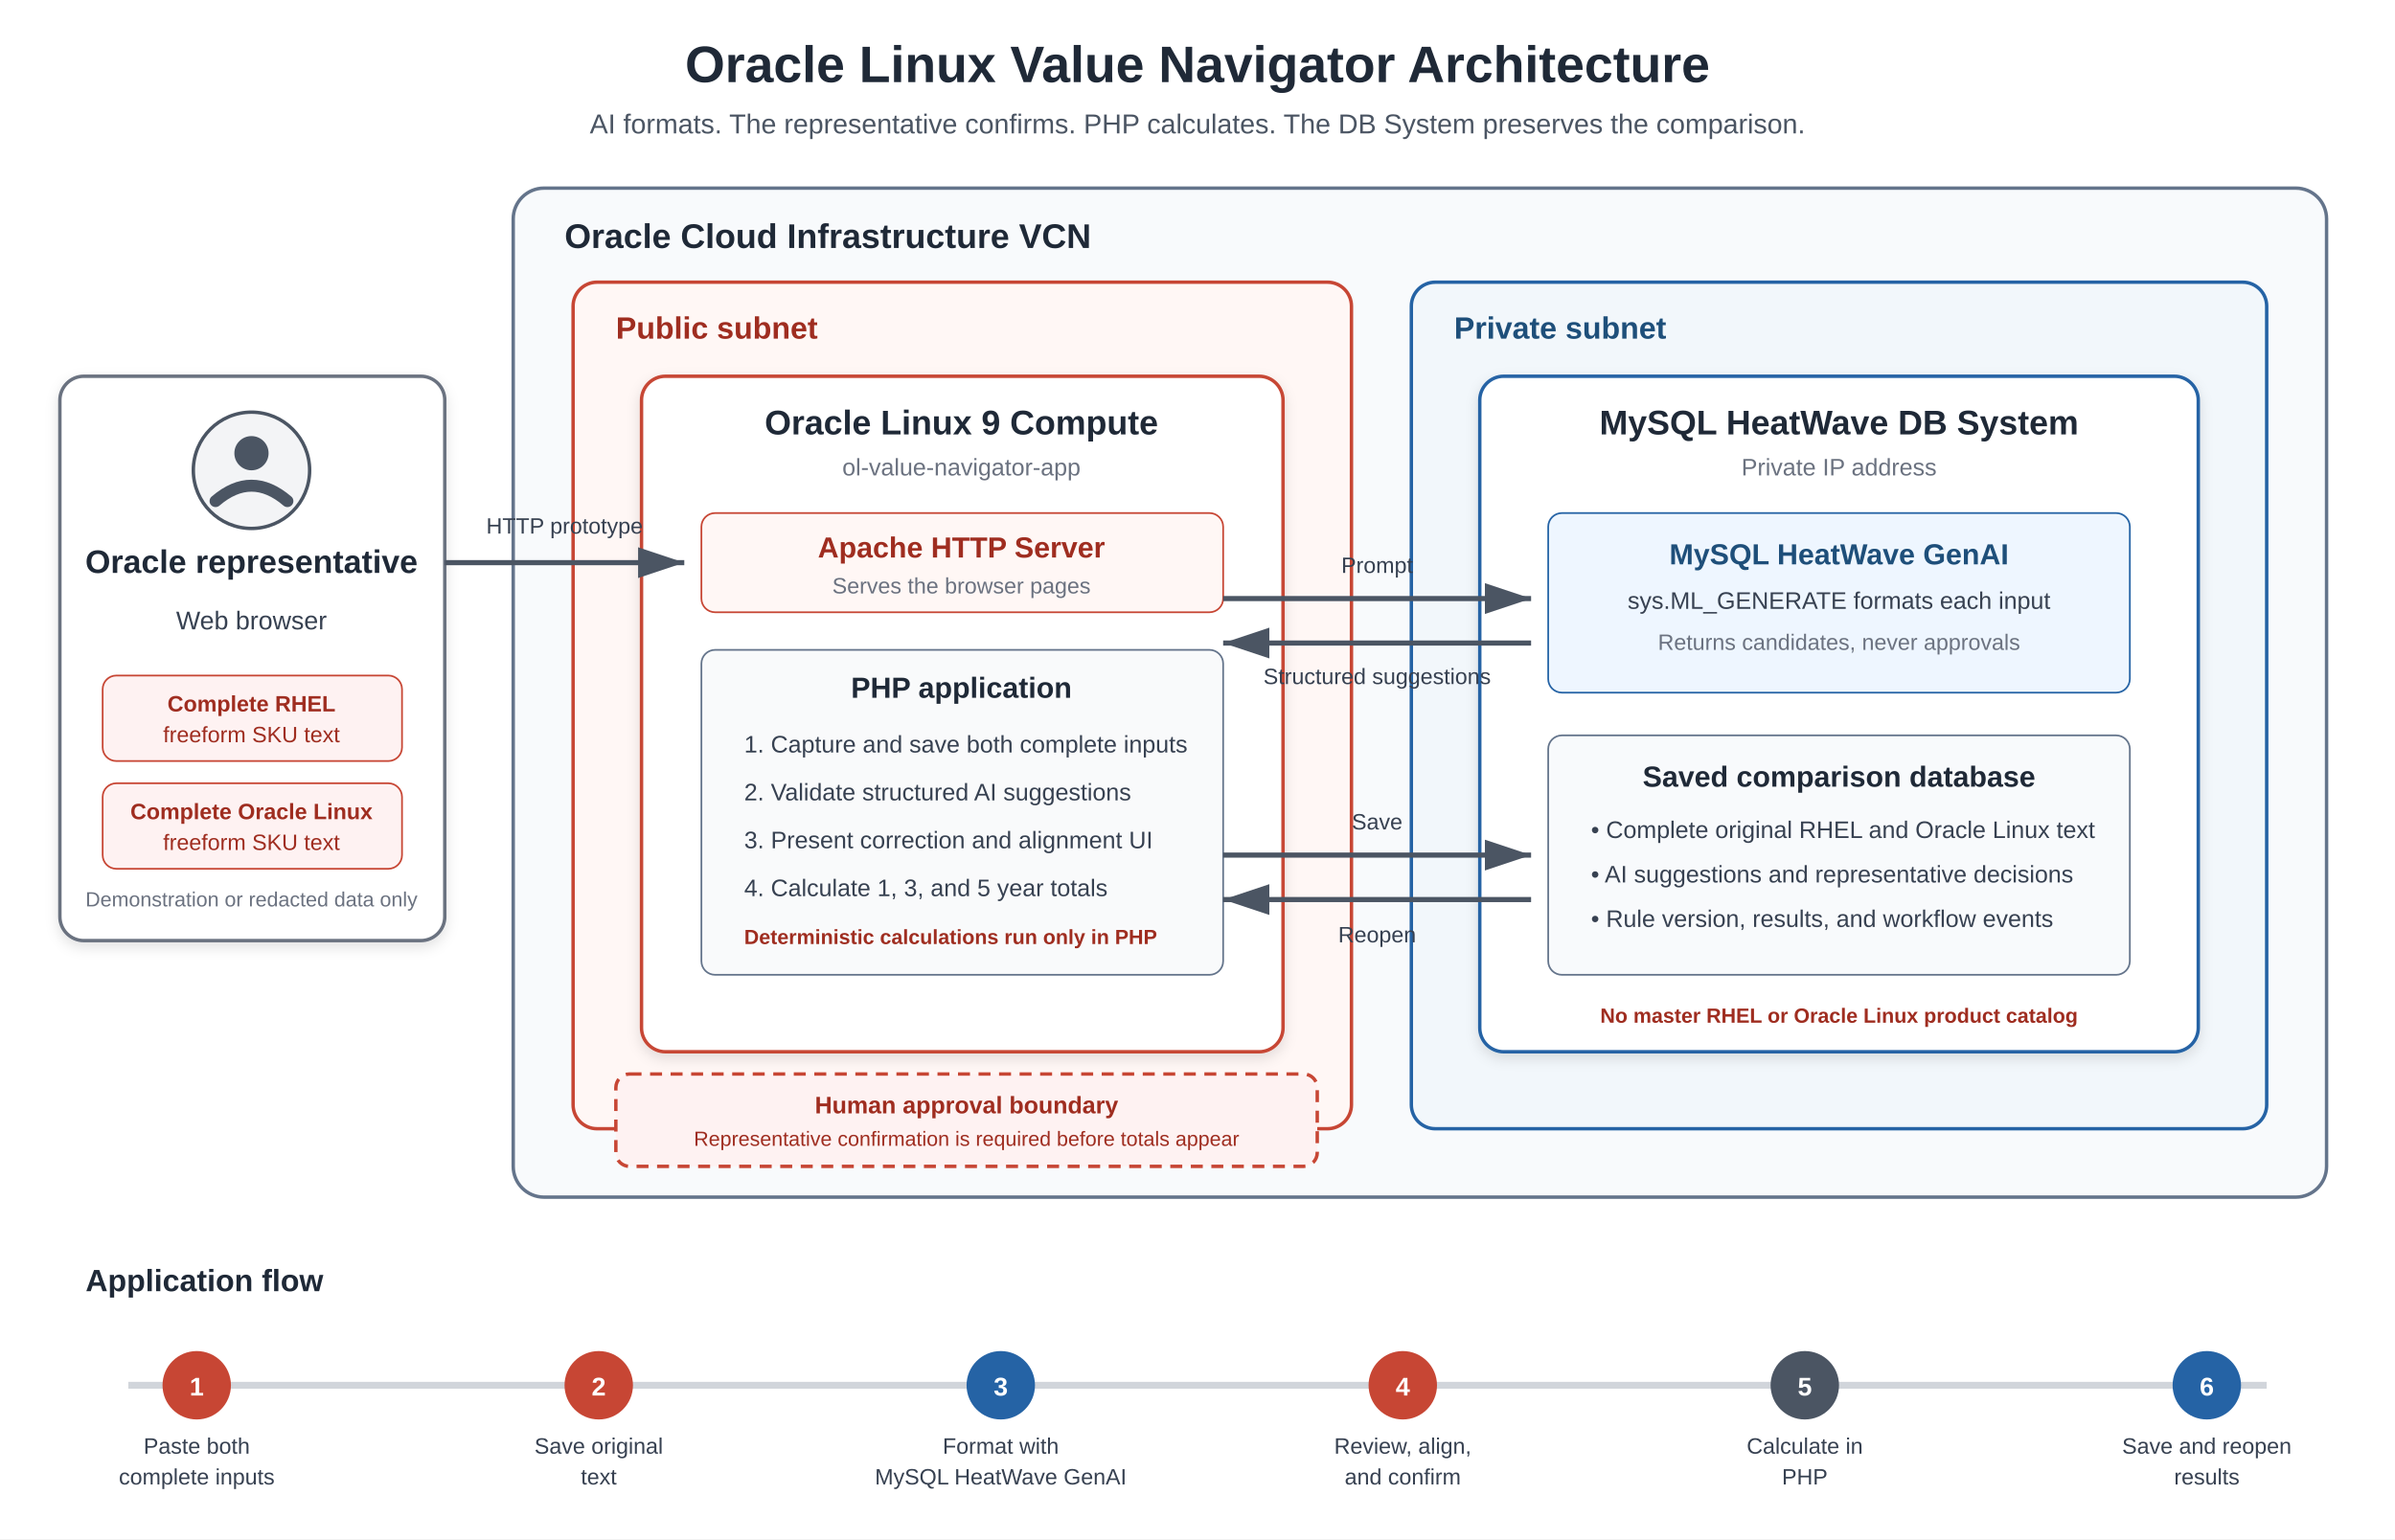
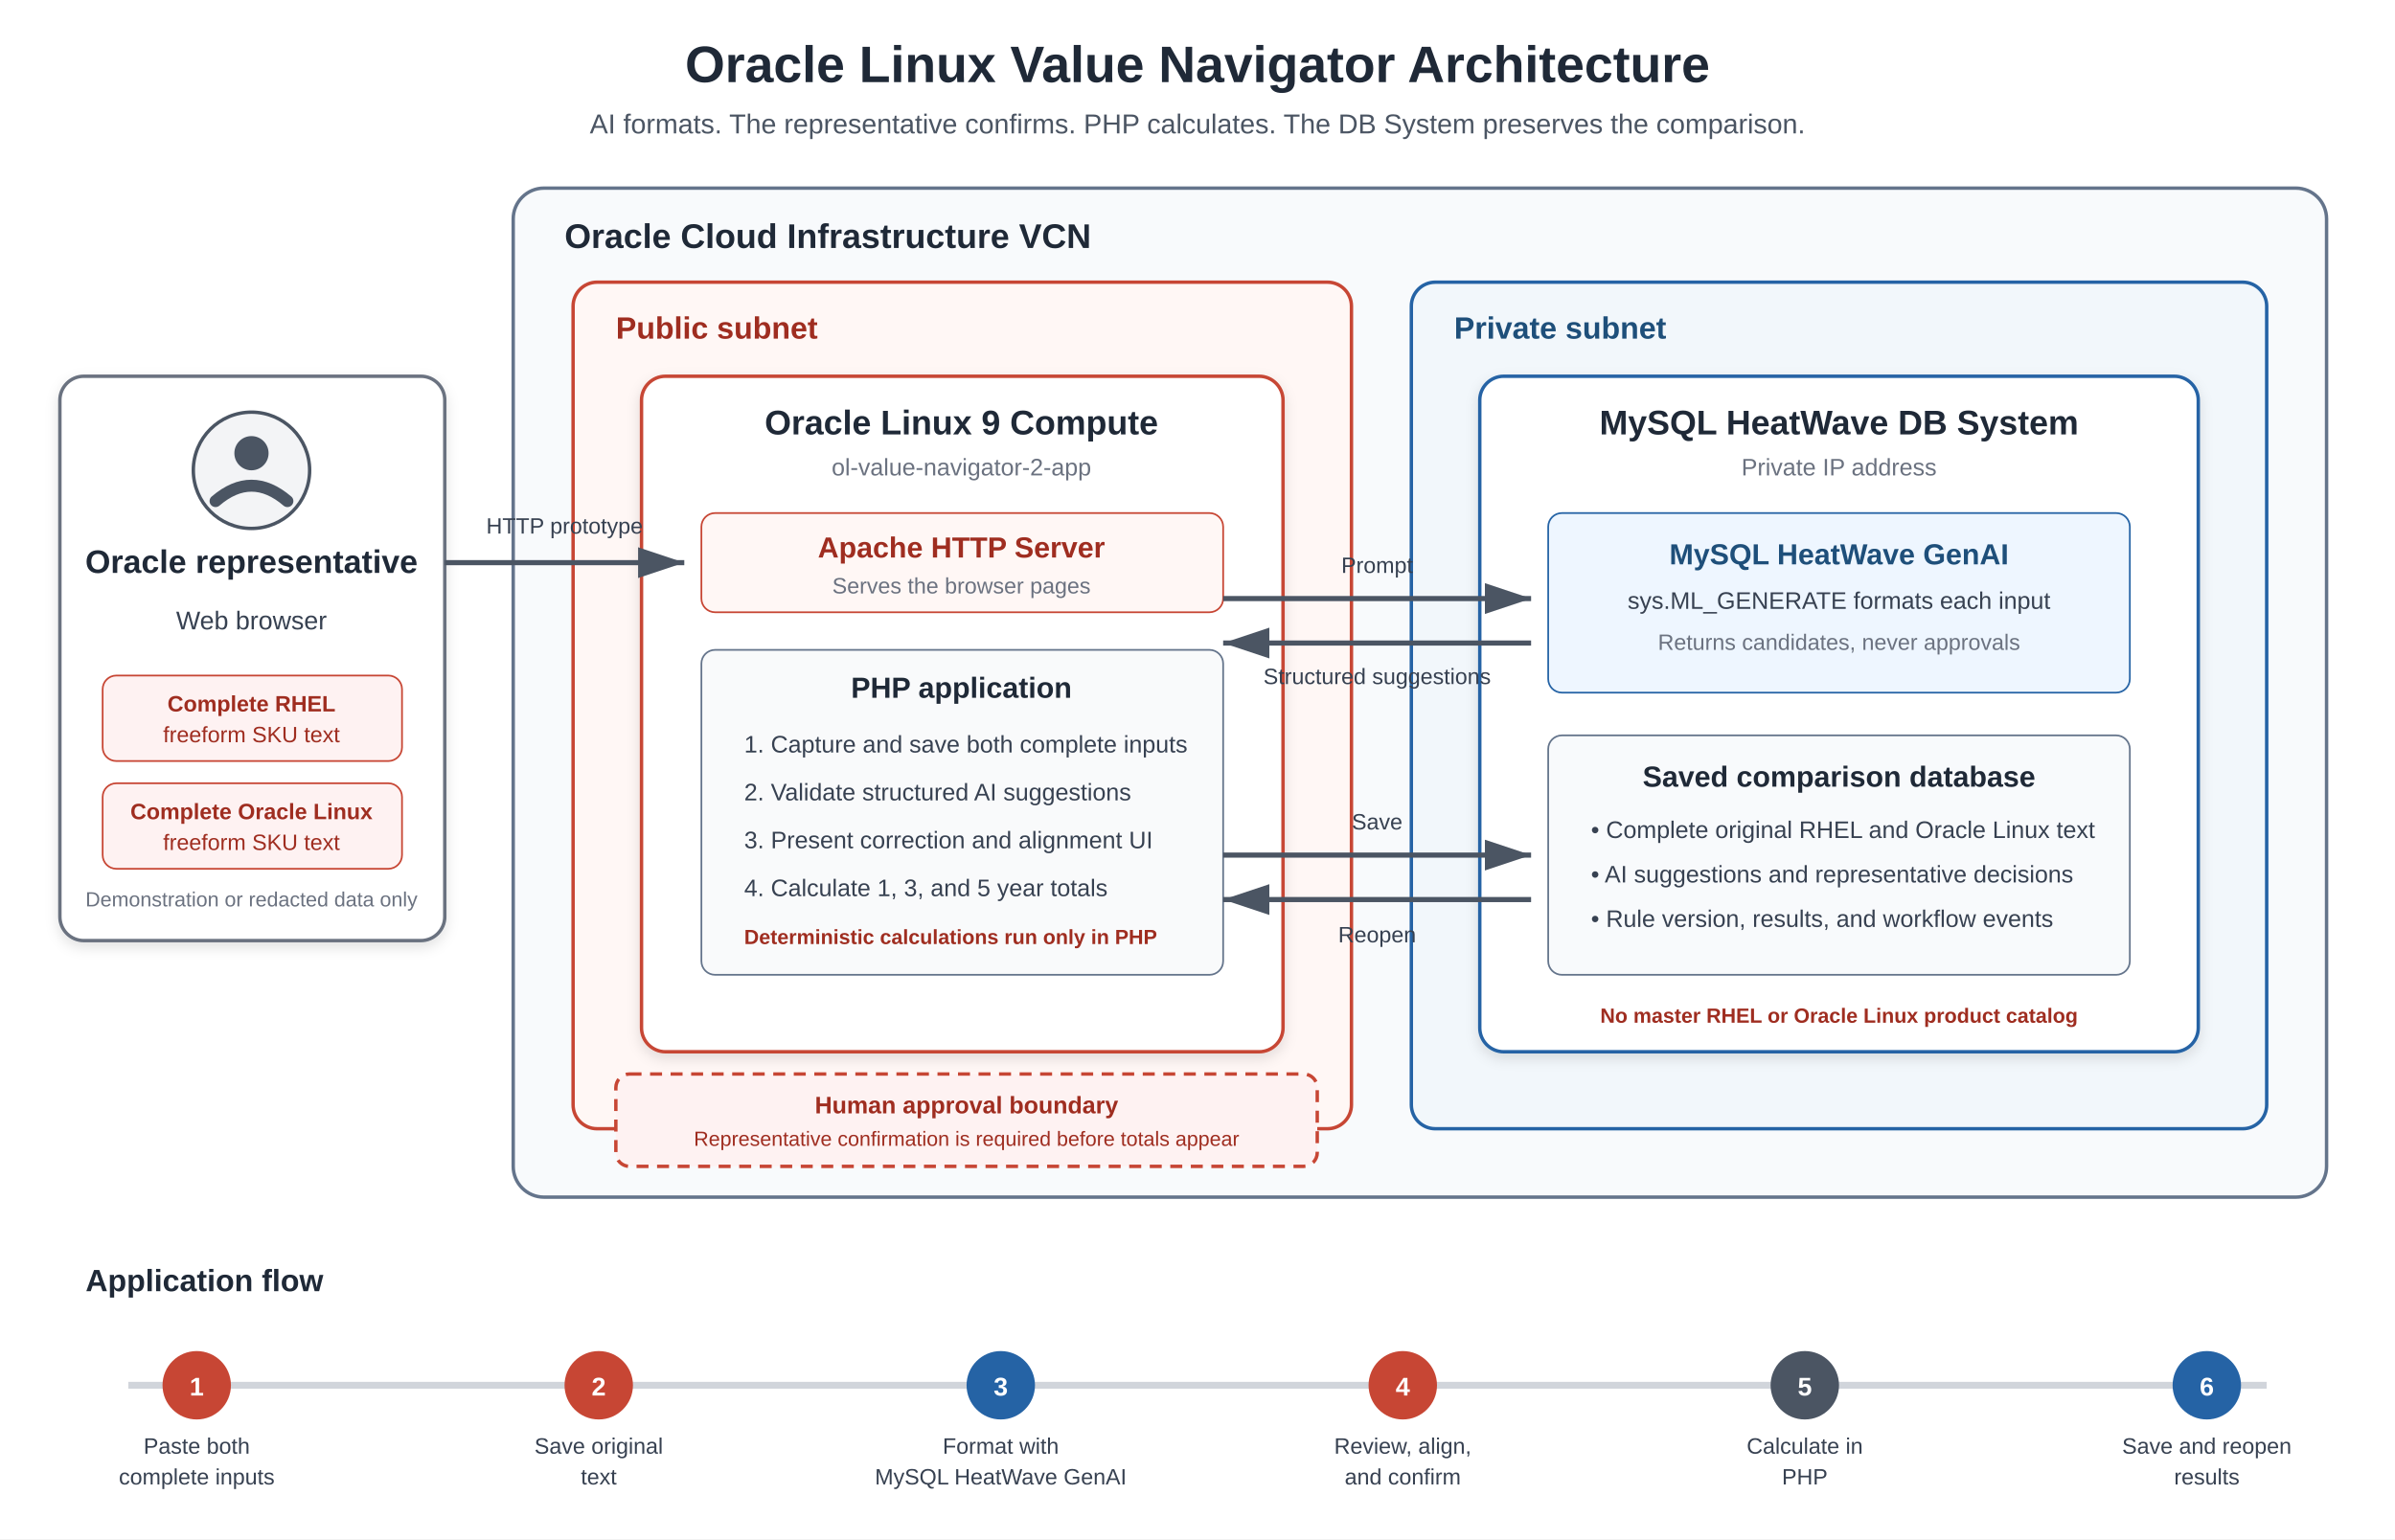
<svg xmlns="http://www.w3.org/2000/svg" width="1400" height="900" viewBox="0 0 1400 900" role="img" aria-labelledby="diagram-title diagram-description">
  <defs>
    <marker id="arrow" markerWidth="10" markerHeight="10" refX="9" refY="3" orient="auto" markerUnits="strokeWidth">
      <path d="M0,0 L0,6 L9,3 z" fill="#4b5563" />
    </marker>
    <marker id="arrow-red" markerWidth="10" markerHeight="10" refX="9" refY="3" orient="auto" markerUnits="strokeWidth">
      <path d="M0,0 L0,6 L9,3 z" fill="#c74634" />
    </marker>
    <filter id="shadow" x="-10%" y="-10%" width="120%" height="120%">
      <feDropShadow dx="0" dy="3" stdDeviation="4" flood-color="#111827" flood-opacity="0.12" />
    </filter>
  </defs>
  <rect width="1400" height="900" fill="#ffffff" />
  <text x="700" y="48" text-anchor="middle" font-family="Arial, Helvetica, sans-serif" font-size="30" font-weight="700" fill="#1f2937">Oracle Linux Value Navigator Architecture</text>
  <text x="700" y="78" text-anchor="middle" font-family="Arial, Helvetica, sans-serif" font-size="16" fill="#4b5563">AI formats. The representative confirms. PHP calculates. The DB System preserves the comparison.</text>
  <rect x="300" y="110" width="1060" height="590" rx="18" fill="#f8fafc" stroke="#64748b" stroke-width="2" />
  <text x="330" y="145" font-family="Arial, Helvetica, sans-serif" font-size="20" font-weight="700" fill="#1f2937">Oracle Cloud Infrastructure VCN</text>
  <rect x="335" y="165" width="455" height="495" rx="14" fill="#fff7f5" stroke="#c74634" stroke-width="2" />
  <text x="360" y="198" font-family="Arial, Helvetica, sans-serif" font-size="18" font-weight="700" fill="#9f2d20">Public subnet</text>
  <rect x="825" y="165" width="500" height="495" rx="14" fill="#f2f7fb" stroke="#2563a5" stroke-width="2" />
  <text x="850" y="198" font-family="Arial, Helvetica, sans-serif" font-size="18" font-weight="700" fill="#1e4f7a">Private subnet</text>
  <g filter="url(#shadow)">
    <rect x="35" y="220" width="225" height="330" rx="14" fill="#ffffff" stroke="#6b7280" stroke-width="2" />
  </g>
  <circle cx="147" cy="275" r="34" fill="#f3f4f6" stroke="#4b5563" stroke-width="2" />
  <circle cx="147" cy="265" r="10" fill="#4b5563" />
  <path d="M126 293 Q147 275 168 293" fill="none" stroke="#4b5563" stroke-width="7" stroke-linecap="round" />
  <text x="147" y="335" text-anchor="middle" font-family="Arial, Helvetica, sans-serif" font-size="19" font-weight="700" fill="#1f2937">Oracle representative</text>
  <text x="147" y="368" text-anchor="middle" font-family="Arial, Helvetica, sans-serif" font-size="15" fill="#374151">Web browser</text>
  <rect x="60" y="395" width="175" height="50" rx="8" fill="#fef2f2" stroke="#c74634" />
  <text x="147" y="416" text-anchor="middle" font-family="Arial, Helvetica, sans-serif" font-size="13" font-weight="700" fill="#9f2d20">Complete RHEL</text>
  <text x="147" y="434" text-anchor="middle" font-family="Arial, Helvetica, sans-serif" font-size="13" fill="#9f2d20">freeform SKU text</text>
  <rect x="60" y="458" width="175" height="50" rx="8" fill="#fef2f2" stroke="#c74634" />
  <text x="147" y="479" text-anchor="middle" font-family="Arial, Helvetica, sans-serif" font-size="13" font-weight="700" fill="#9f2d20">Complete Oracle Linux</text>
  <text x="147" y="497" text-anchor="middle" font-family="Arial, Helvetica, sans-serif" font-size="13" fill="#9f2d20">freeform SKU text</text>
  <text x="147" y="530" text-anchor="middle" font-family="Arial, Helvetica, sans-serif" font-size="12" fill="#6b7280">Demonstration or redacted data only</text>
  <g filter="url(#shadow)">
    <rect x="375" y="220" width="375" height="395" rx="14" fill="#ffffff" stroke="#c74634" stroke-width="2" />
  </g>
  <text x="562" y="254" text-anchor="middle" font-family="Arial, Helvetica, sans-serif" font-size="20" font-weight="700" fill="#1f2937">Oracle Linux 9 Compute</text>
-   <text x="562" y="278" text-anchor="middle" font-family="Arial, Helvetica, sans-serif" font-size="14" fill="#6b7280">ol-value-navigator-app</text>
+   <text x="562" y="278" text-anchor="middle" font-family="Arial, Helvetica, sans-serif" font-size="14" fill="#6b7280">ol-value-navigator-2-app</text>
  <rect x="410" y="300" width="305" height="58" rx="8" fill="#fff7f5" stroke="#c74634" />
  <text x="562" y="326" text-anchor="middle" font-family="Arial, Helvetica, sans-serif" font-size="17" font-weight="700" fill="#9f2d20">Apache HTTP Server</text>
  <text x="562" y="347" text-anchor="middle" font-family="Arial, Helvetica, sans-serif" font-size="13" fill="#6b7280">Serves the browser pages</text>
  <rect x="410" y="380" width="305" height="190" rx="8" fill="#f9fafb" stroke="#64748b" />
  <text x="562" y="408" text-anchor="middle" font-family="Arial, Helvetica, sans-serif" font-size="17" font-weight="700" fill="#1f2937">PHP application</text>
  <text x="435" y="440" font-family="Arial, Helvetica, sans-serif" font-size="14" fill="#374151">1. Capture and save both complete inputs</text>
  <text x="435" y="468" font-family="Arial, Helvetica, sans-serif" font-size="14" fill="#374151">2. Validate structured AI suggestions</text>
  <text x="435" y="496" font-family="Arial, Helvetica, sans-serif" font-size="14" fill="#374151">3. Present correction and alignment UI</text>
  <text x="435" y="524" font-family="Arial, Helvetica, sans-serif" font-size="14" fill="#374151">4. Calculate 1, 3, and 5 year totals</text>
  <text x="435" y="552" font-family="Arial, Helvetica, sans-serif" font-size="12" font-weight="700" fill="#9f2d20">Deterministic calculations run only in PHP</text>
  <g filter="url(#shadow)">
    <rect x="865" y="220" width="420" height="395" rx="14" fill="#ffffff" stroke="#2563a5" stroke-width="2" />
  </g>
  <text x="1075" y="254" text-anchor="middle" font-family="Arial, Helvetica, sans-serif" font-size="20" font-weight="700" fill="#1f2937">MySQL HeatWave DB System</text>
  <text x="1075" y="278" text-anchor="middle" font-family="Arial, Helvetica, sans-serif" font-size="14" fill="#6b7280">Private IP address</text>
  <rect x="905" y="300" width="340" height="105" rx="8" fill="#eef6ff" stroke="#2563a5" />
  <text x="1075" y="330" text-anchor="middle" font-family="Arial, Helvetica, sans-serif" font-size="17" font-weight="700" fill="#1e4f7a">MySQL HeatWave GenAI</text>
  <text x="1075" y="356" text-anchor="middle" font-family="Arial, Helvetica, sans-serif" font-size="14" fill="#374151">sys.ML_GENERATE formats each input</text>
  <text x="1075" y="380" text-anchor="middle" font-family="Arial, Helvetica, sans-serif" font-size="13" fill="#6b7280">Returns candidates, never approvals</text>
  <rect x="905" y="430" width="340" height="140" rx="8" fill="#f8fafc" stroke="#64748b" />
  <text x="1075" y="460" text-anchor="middle" font-family="Arial, Helvetica, sans-serif" font-size="17" font-weight="700" fill="#1f2937">Saved comparison database</text>
  <text x="930" y="490" font-family="Arial, Helvetica, sans-serif" font-size="14" fill="#374151">• Complete original RHEL and Oracle Linux text</text>
  <text x="930" y="516" font-family="Arial, Helvetica, sans-serif" font-size="14" fill="#374151">• AI suggestions and representative decisions</text>
  <text x="930" y="542" font-family="Arial, Helvetica, sans-serif" font-size="14" fill="#374151">• Rule version, results, and workflow events</text>
  <text x="1075" y="598" text-anchor="middle" font-family="Arial, Helvetica, sans-serif" font-size="12" font-weight="700" fill="#9f2d20">No master RHEL or Oracle Linux product catalog</text>
  <line x1="260" y1="329" x2="400" y2="329" stroke="#4b5563" stroke-width="3" marker-end="url(#arrow)" />
  <text x="330" y="312" text-anchor="middle" font-family="Arial, Helvetica, sans-serif" font-size="13" fill="#374151">HTTP prototype</text>
  <line x1="715" y1="350" x2="895" y2="350" stroke="#4b5563" stroke-width="3" marker-end="url(#arrow)" />
  <line x1="895" y1="376" x2="715" y2="376" stroke="#4b5563" stroke-width="3" marker-end="url(#arrow)" />
  <text x="805" y="335" text-anchor="middle" font-family="Arial, Helvetica, sans-serif" font-size="13" fill="#374151">Prompt</text>
  <text x="805" y="400" text-anchor="middle" font-family="Arial, Helvetica, sans-serif" font-size="13" fill="#374151">Structured suggestions</text>
  <line x1="715" y1="500" x2="895" y2="500" stroke="#4b5563" stroke-width="3" marker-end="url(#arrow)" />
  <line x1="895" y1="526" x2="715" y2="526" stroke="#4b5563" stroke-width="3" marker-end="url(#arrow)" />
  <text x="805" y="485" text-anchor="middle" font-family="Arial, Helvetica, sans-serif" font-size="13" fill="#374151">Save</text>
  <text x="805" y="551" text-anchor="middle" font-family="Arial, Helvetica, sans-serif" font-size="13" fill="#374151">Reopen</text>
  <rect x="360" y="628" width="410" height="54" rx="8" fill="#fef2f2" stroke="#c74634" stroke-width="2" stroke-dasharray="7 5" />
  <text x="565" y="651" text-anchor="middle" font-family="Arial, Helvetica, sans-serif" font-size="14" font-weight="700" fill="#9f2d20">Human approval boundary</text>
  <text x="565" y="670" text-anchor="middle" font-family="Arial, Helvetica, sans-serif" font-size="12" fill="#9f2d20">Representative confirmation is required before totals appear</text>
  <text x="50" y="755" font-family="Arial, Helvetica, sans-serif" font-size="18" font-weight="700" fill="#1f2937">Application flow</text>
  <line x1="75" y1="810" x2="1325" y2="810" stroke="#d1d5db" stroke-width="4" />
  <g font-family="Arial, Helvetica, sans-serif" text-anchor="middle">
    <circle cx="115" cy="810" r="20" fill="#c74634" />
    <text x="115" y="816" font-size="15" font-weight="700" fill="#ffffff">1</text>
    <text x="115" y="850" font-size="13" fill="#374151">Paste both</text>
    <text x="115" y="868" font-size="13" fill="#374151">complete inputs</text>
    <circle cx="350" cy="810" r="20" fill="#c74634" />
    <text x="350" y="816" font-size="15" font-weight="700" fill="#ffffff">2</text>
    <text x="350" y="850" font-size="13" fill="#374151">Save original</text>
    <text x="350" y="868" font-size="13" fill="#374151">text</text>
    <circle cx="585" cy="810" r="20" fill="#2563a5" />
    <text x="585" y="816" font-size="15" font-weight="700" fill="#ffffff">3</text>
    <text x="585" y="850" font-size="13" fill="#374151">Format with</text>
    <text x="585" y="868" font-size="13" fill="#374151">MySQL HeatWave GenAI</text>
    <circle cx="820" cy="810" r="20" fill="#c74634" />
    <text x="820" y="816" font-size="15" font-weight="700" fill="#ffffff">4</text>
    <text x="820" y="850" font-size="13" fill="#374151">Review, align,</text>
    <text x="820" y="868" font-size="13" fill="#374151">and confirm</text>
    <circle cx="1055" cy="810" r="20" fill="#4b5563" />
    <text x="1055" y="816" font-size="15" font-weight="700" fill="#ffffff">5</text>
    <text x="1055" y="850" font-size="13" fill="#374151">Calculate in</text>
    <text x="1055" y="868" font-size="13" fill="#374151">PHP</text>
    <circle cx="1290" cy="810" r="20" fill="#2563a5" />
    <text x="1290" y="816" font-size="15" font-weight="700" fill="#ffffff">6</text>
    <text x="1290" y="850" font-size="13" fill="#374151">Save and reopen</text>
    <text x="1290" y="868" font-size="13" fill="#374151">results</text>
  </g>
</svg>
